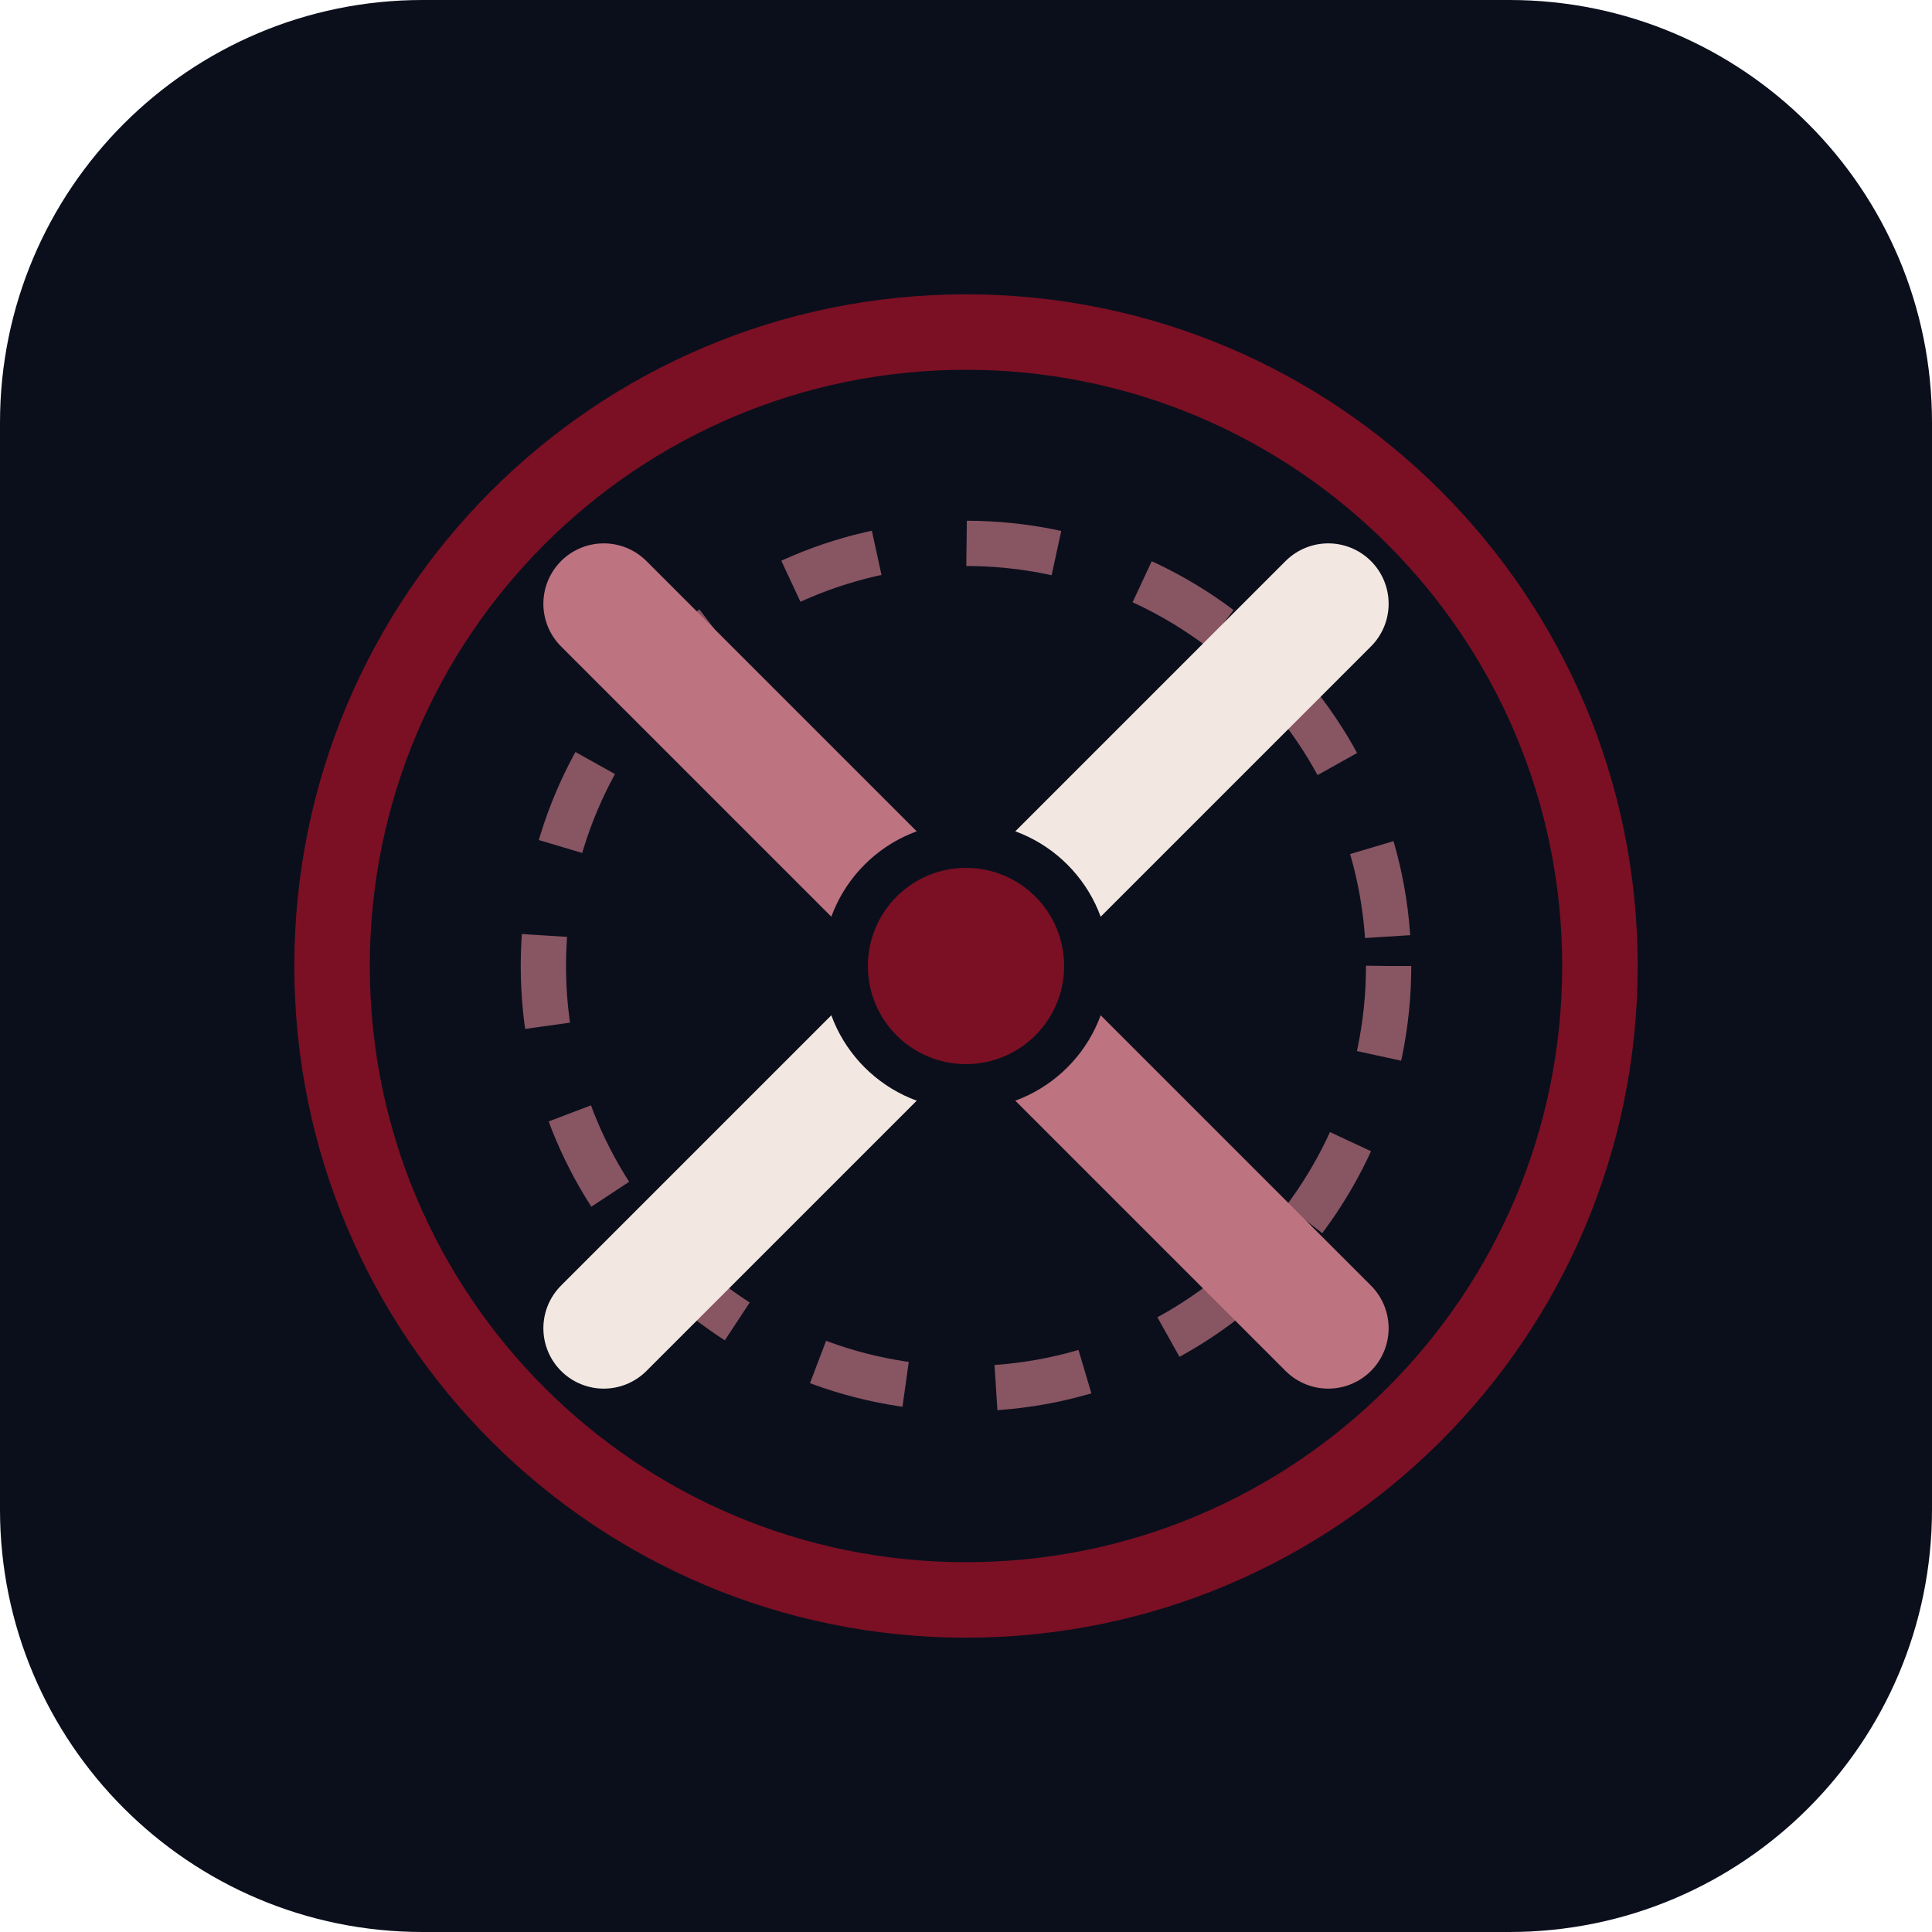
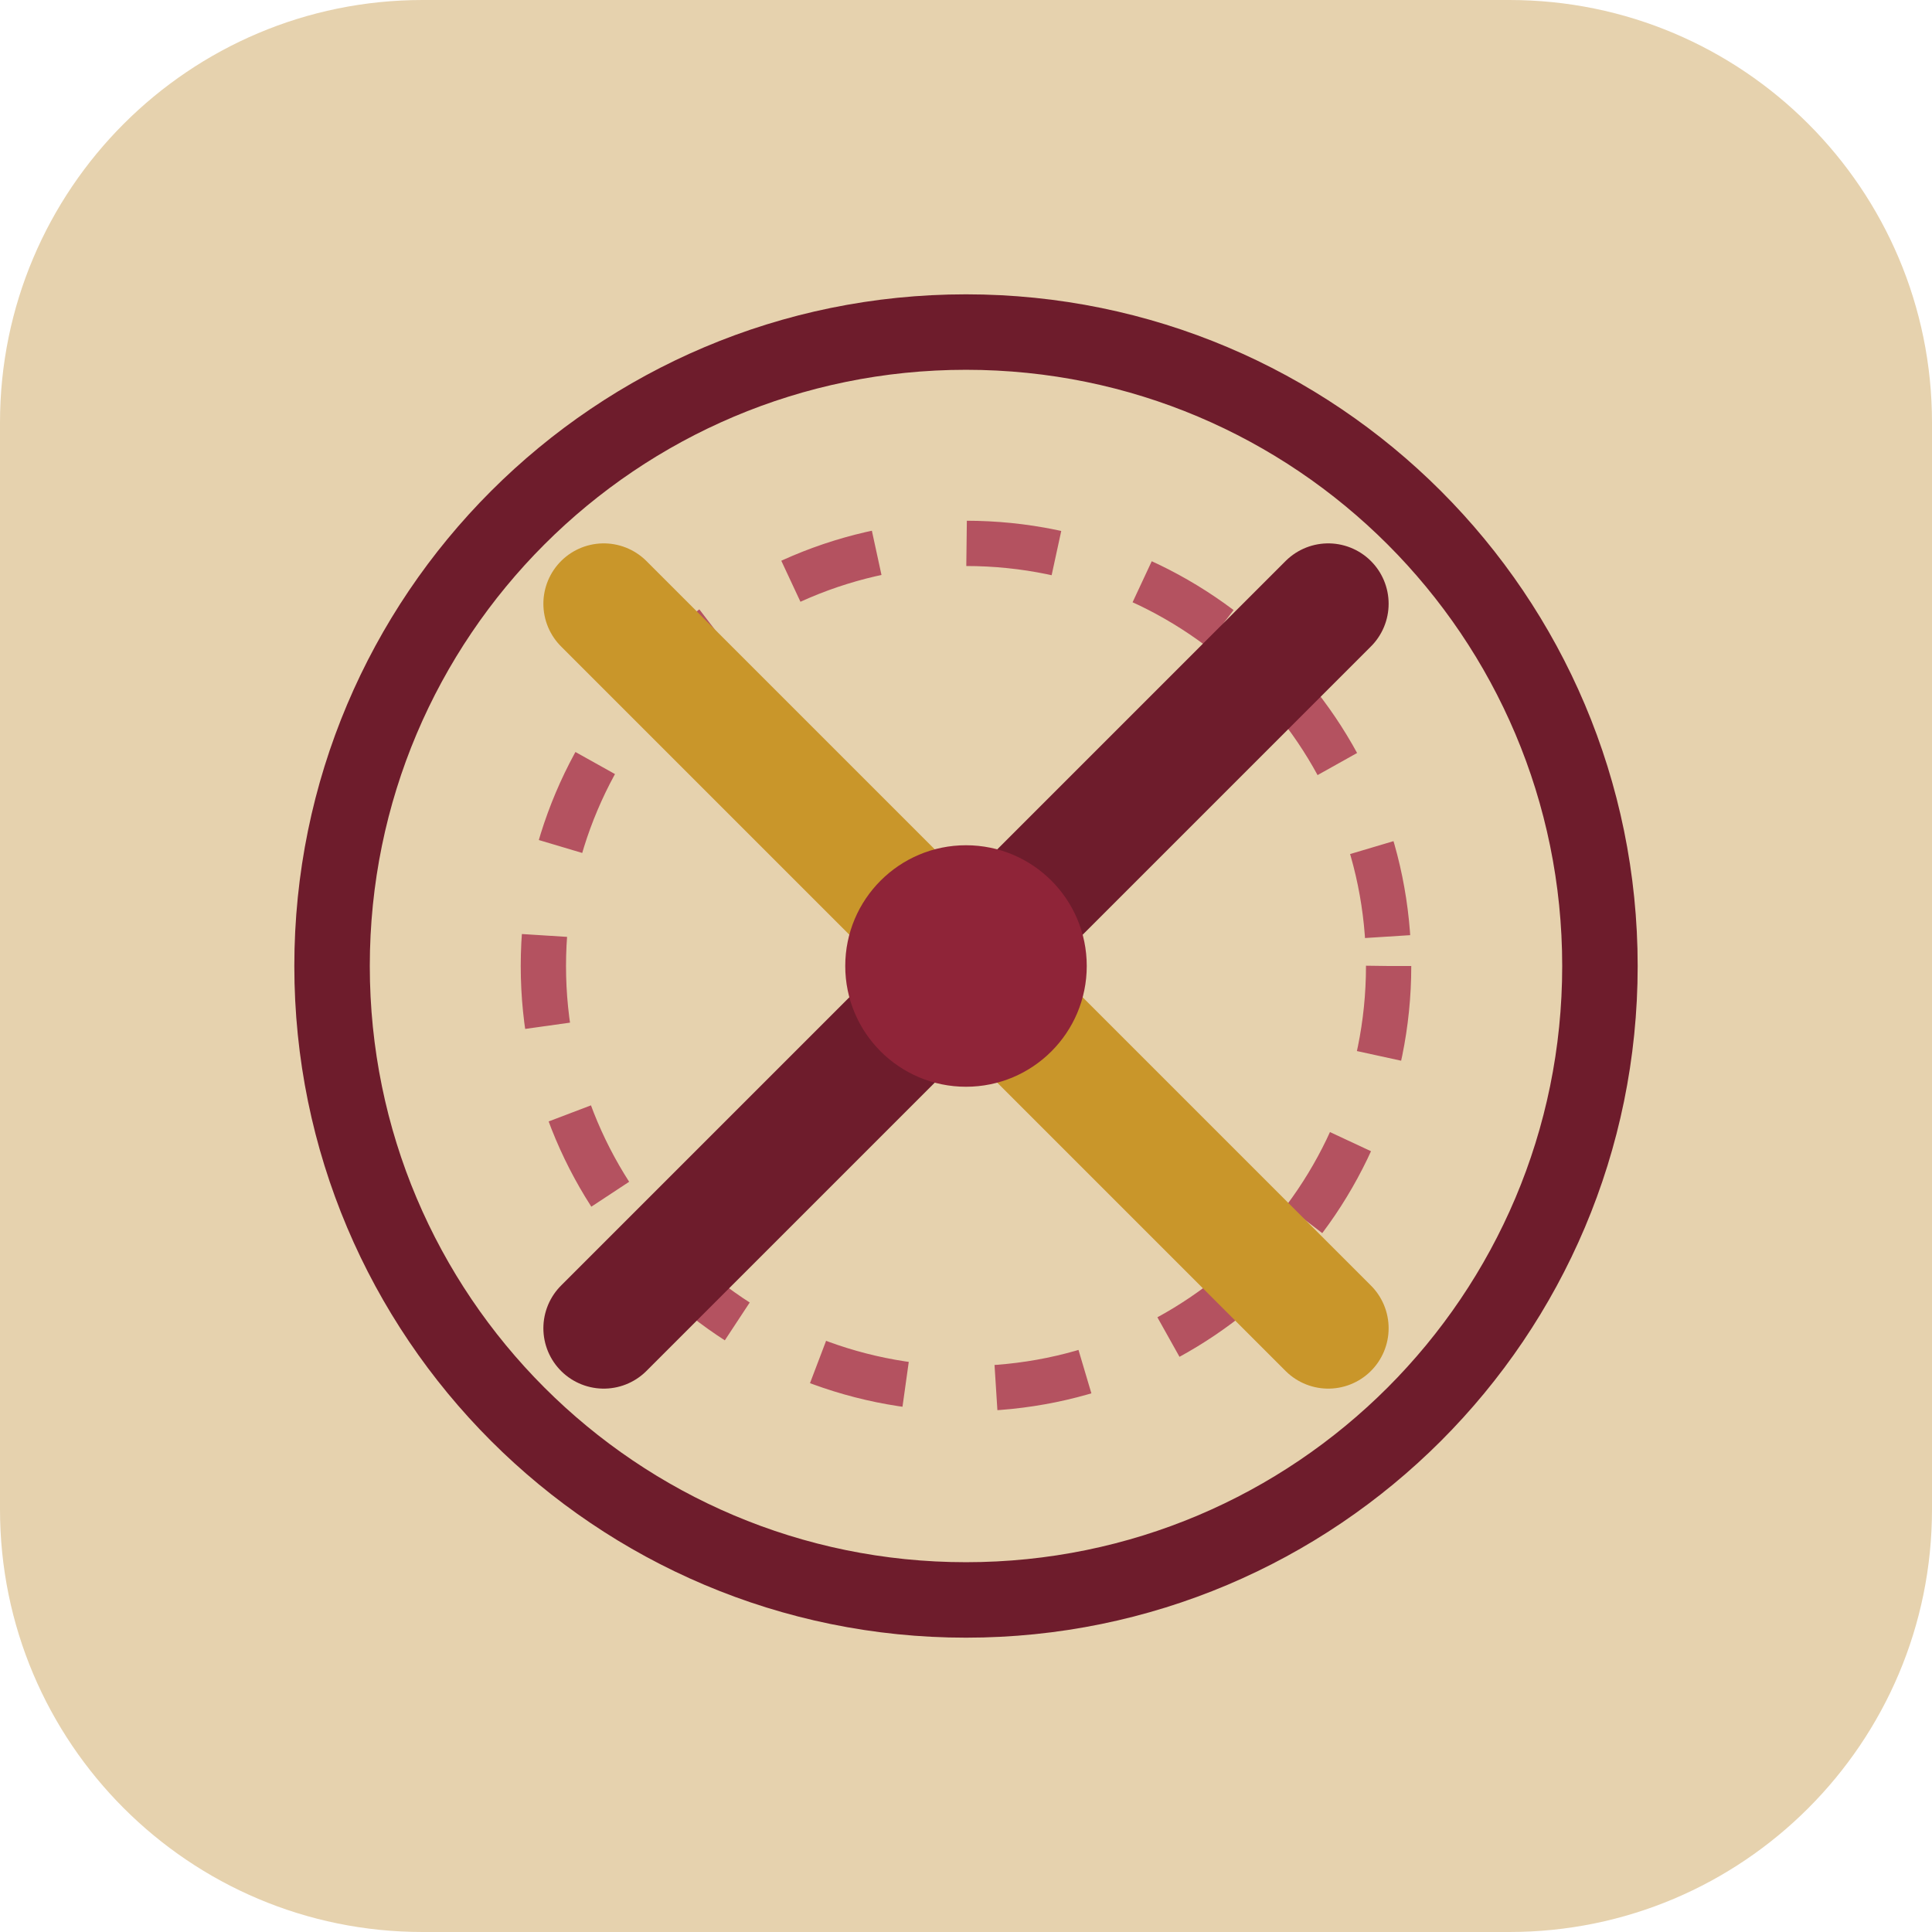
<svg xmlns="http://www.w3.org/2000/svg" viewBox="0 0 64 64">
-   <rect width="64" height="64" rx="14" fill="#0b0f1c" />
-   <circle cx="32" cy="32" r="21" fill="none" stroke="#7b1024" stroke-width="2.5" />
-   <circle cx="32" cy="32" r="14" fill="none" stroke="#bd7380" stroke-width="1.5" stroke-dasharray="3 3" opacity="0.7" />
-   <path d="M20 44 L44 20" stroke="#f2e8e1" stroke-width="4" stroke-linecap="round" />
-   <path d="M20 20 L44 44" stroke="#bd7380" stroke-width="4" stroke-linecap="round" />
-   <circle cx="32" cy="32" r="4" fill="#7b1024" stroke="#0b0f1c" stroke-width="1.5" />
+   <rect width="64" height="64" rx="14" fill="#e6d2ae" />
+   <circle cx="32" cy="32" r="21" fill="none" stroke="#6e1c2c" stroke-width="2.5" />
+   <circle cx="32" cy="32" r="14" fill="none" stroke="#a8324c" stroke-width="1.5" stroke-dasharray="3 3" opacity="0.8" />
+   <path d="M20 44 L44 20" stroke="#6e1c2c" stroke-width="4" stroke-linecap="round" />
+   <path d="M20 20 L44 44" stroke="#c9962a" stroke-width="4" stroke-linecap="round" />
+   <circle cx="32" cy="32" r="4" fill="#8f2438" />
</svg>
